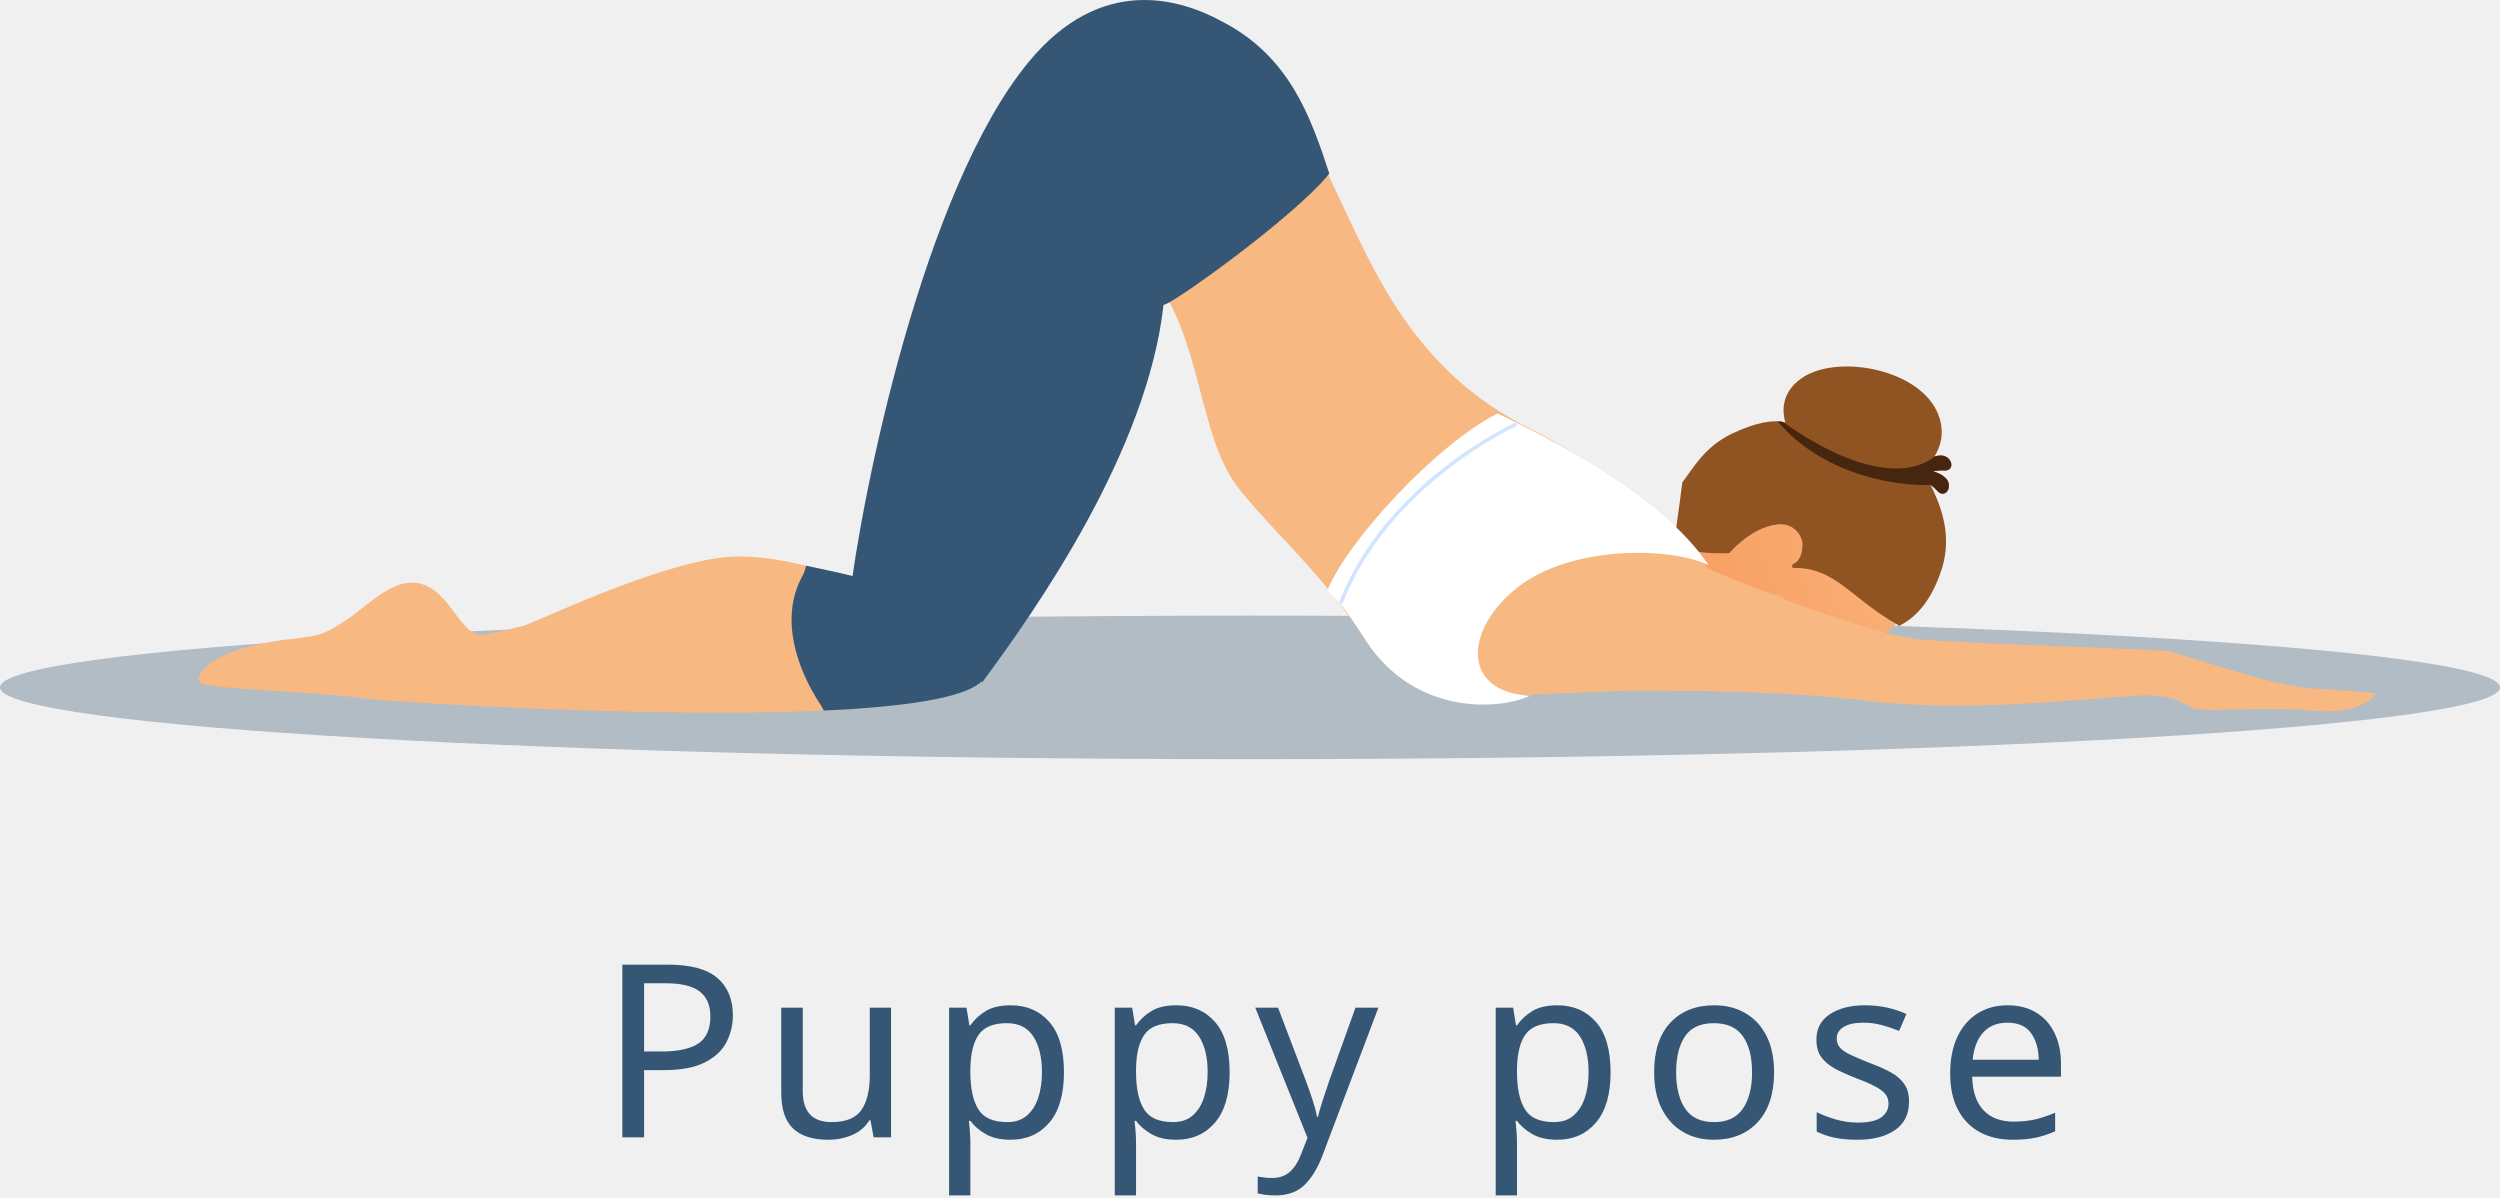
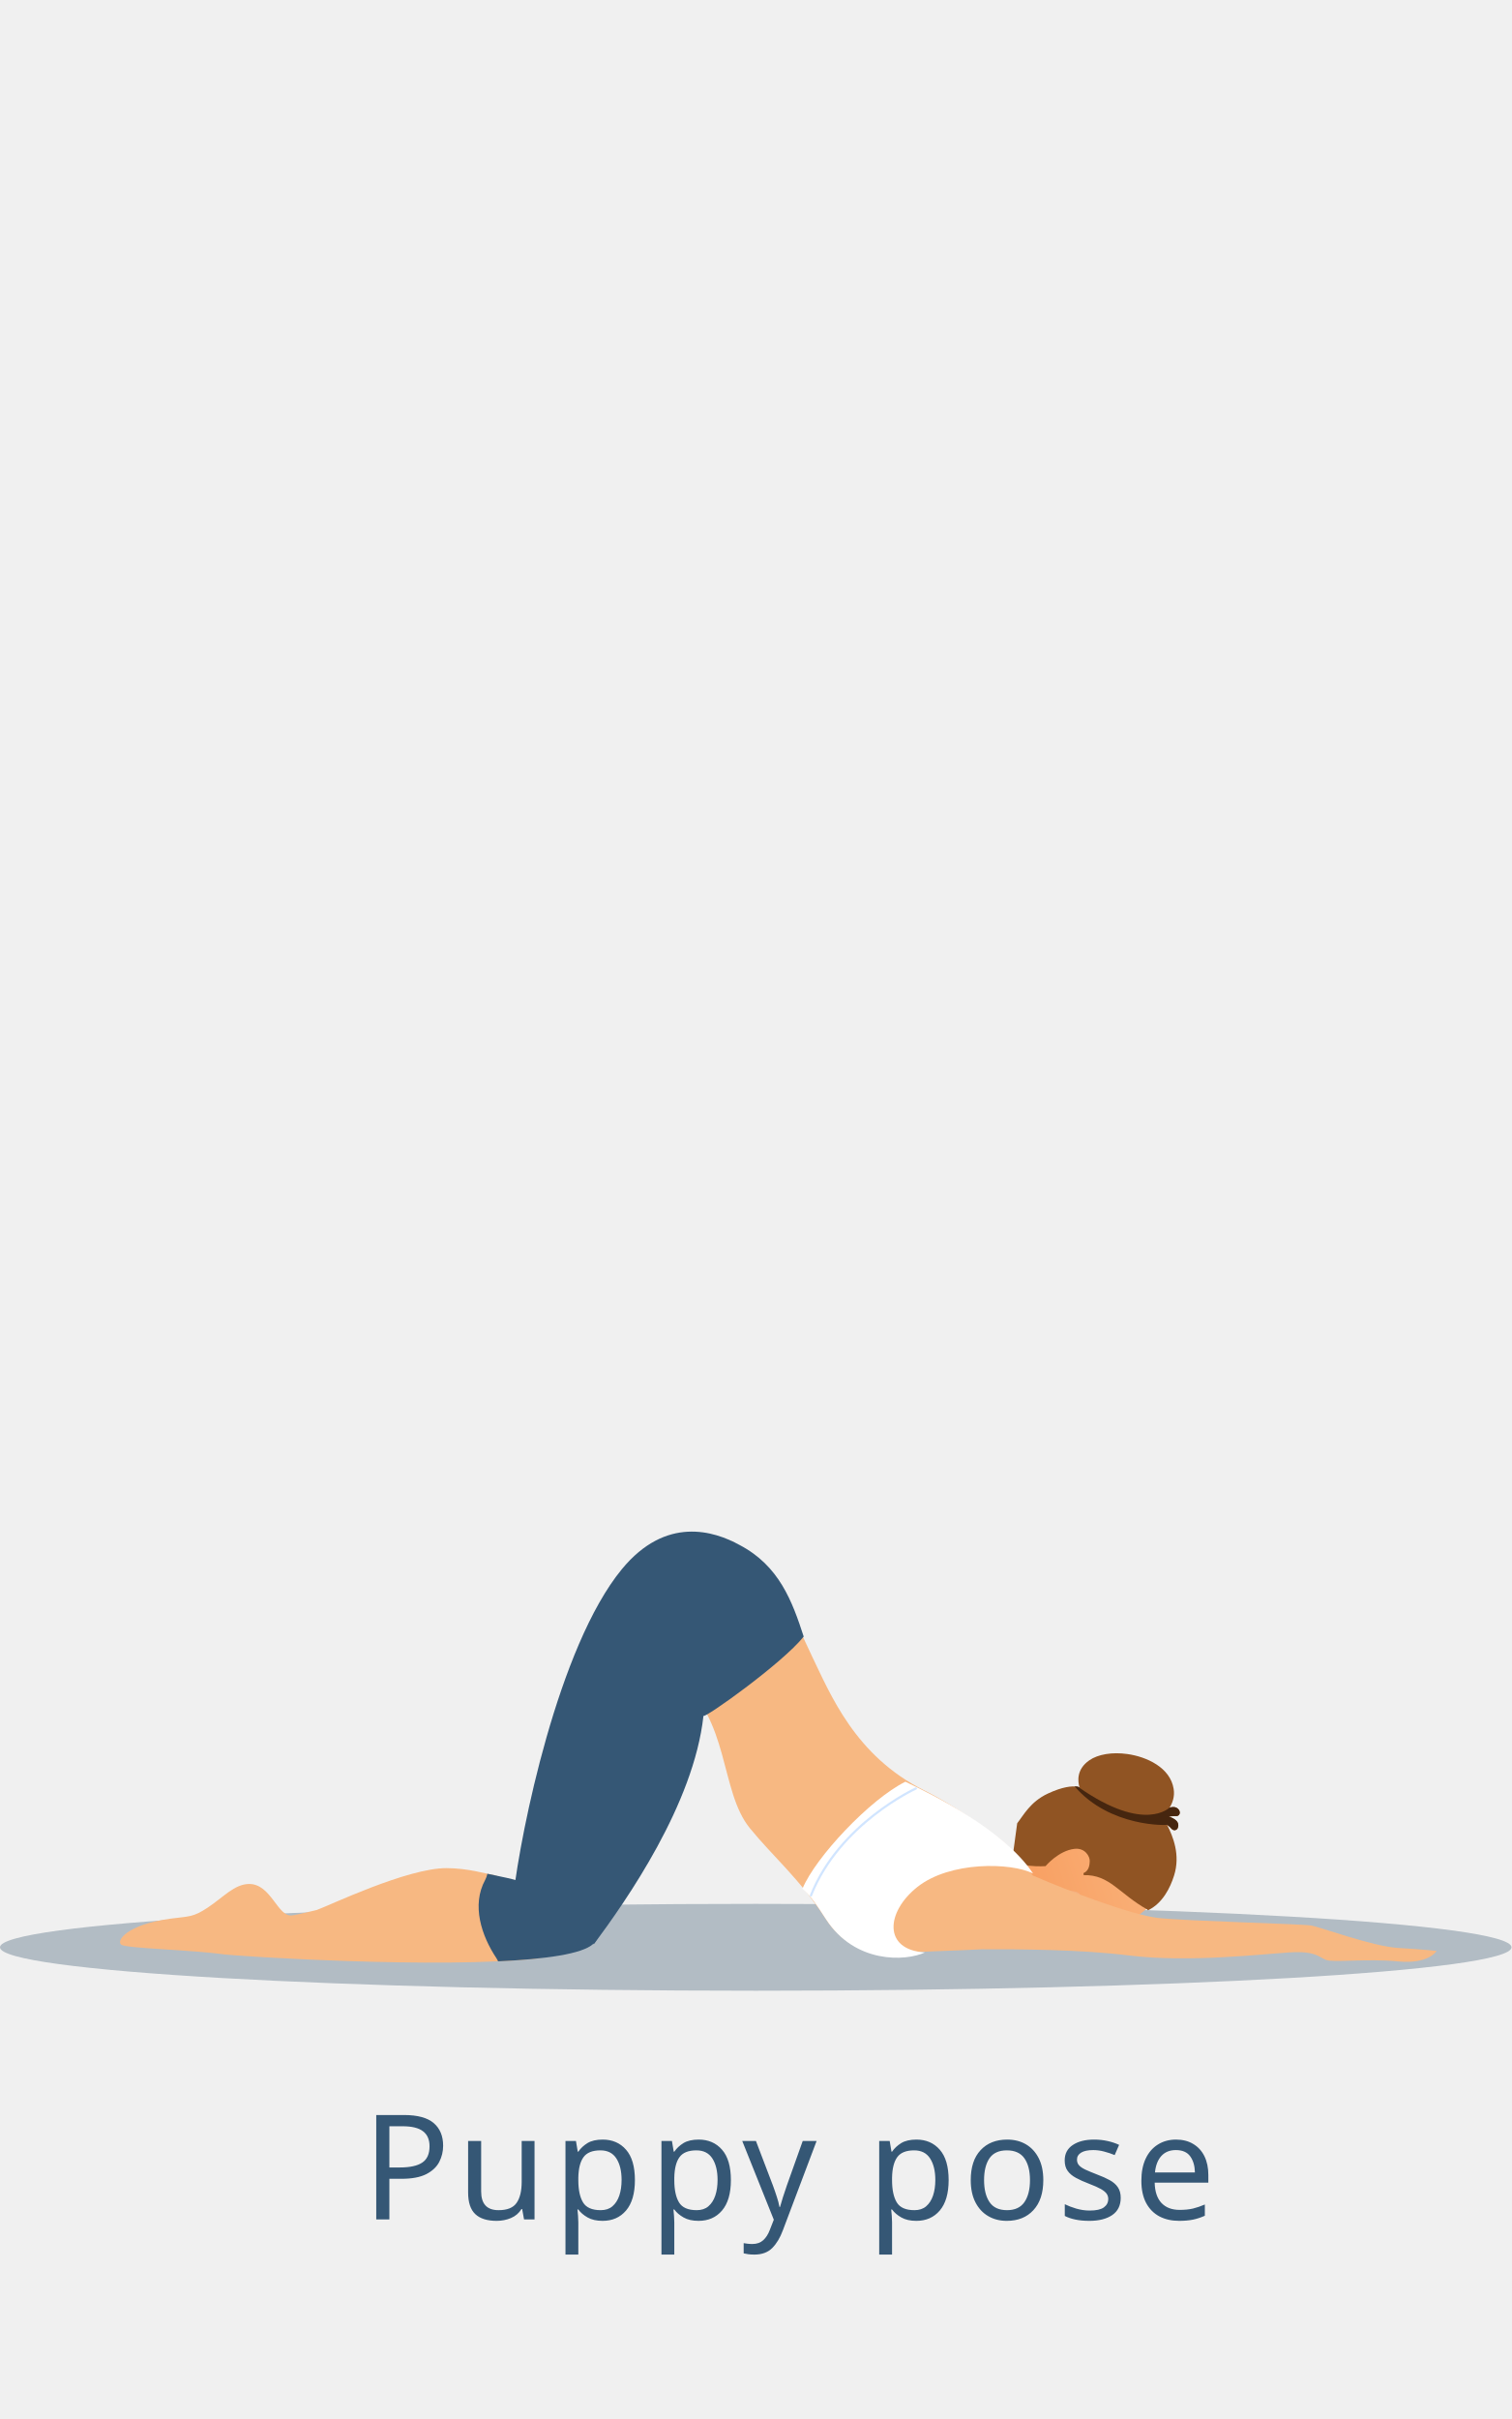
- <svg xmlns="http://www.w3.org/2000/svg" id="Layer_1" data-name="Layer 1" viewBox="0 0 878.58 420.95">
-   <defs>
-     <style>
-       .cls-1 {
-         fill: url(#linear-gradient);
-       }
- 
-       .cls-2 {
-         fill: #f7b882;
-       }
- 
-       .cls-3 {
-         fill: #f5b080;
-       }
- 
-       .cls-4 {
-         fill: #fff;
-       }
- 
-       .cls-5 {
-         fill: #905423;
-       }
- 
-       .cls-6 {
-         fill: #b2bcc4;
-       }
- 
-       .cls-7 {
-         fill: #d1e5ff;
-       }
- 
-       .cls-8 {
-         fill: #d09a6f;
-       }
- 
-       .cls-9, .cls-10 {
-         fill: #355775;
-       }
- 
-       .cls-11 {
-         fill: #46260f;
-       }
- 
-       .cls-10 {
-         font-family: FarmWaveFree-Regular, 'Farm Wave Free';
-         font-size: 85px;
-         isolation: isolate;
-         letter-spacing: .07em;
-       }
-     </style>
-     <linearGradient id="linear-gradient" x1="543.12" y1="126.53" x2="625.09" y2="126.53" gradientTransform="translate(121.54 488.03) rotate(-16.7) scale(1 -1)" gradientUnits="userSpaceOnUse">
-       <stop offset="0" stop-color="#f8a164" />
-       <stop offset="1" stop-color="#fab57e" />
-     </linearGradient>
-   </defs>
-   <text class="cls-10" transform="translate(210.46 399.7)">
-     <tspan x="0" y="0">Puppy pose</tspan>
-   </text>
+ <svg xmlns="http://www.w3.org/2000/svg" version="1.1" id="Layer_1" x="0px" y="0px" viewBox="0 0 250 400" style="enable-background:new 0 0 250 400;" xml:space="preserve">
+   <style type="text/css">
+ 	.st0{fill:#355775;}
+ 	.st1{font-family:'FarmWaveFree-Regular';}
+ 	.st2{font-size:24.187px;}
+ 	.st3{letter-spacing:1;}
+ 	.st4{fill:#B2BCC4;}
+ 	.st5{fill:url(#SVGID_1_);}
+ 	.st6{fill:#905423;}
+ 	.st7{fill:#46260F;}
+ 	.st8{fill:#D09A6F;}
+ 	.st9{fill:#F5B080;}
+ 	.st10{fill:#F7B882;}
+ 	.st11{fill:#FFFFFF;}
+ 	.st12{fill:#D1E5FF;}
+ </style>
  <g>
-     <ellipse class="cls-6" cx="439.29" cy="241.57" rx="439.29" ry="25.22" />
+     <text transform="matrix(1 0 0 1 59.8867 367)" class="st0 st1 st2 st3">Puppy pose</text>
    <g>
+       <ellipse class="st4" cx="125" cy="322" rx="125" ry="7.18" />
      <g>
-         <path class="cls-1" d="M594.72,174.84c-1.86,15.29-5.16,30.23-9.27,44.97,1.72,.91,3.34,1.8,4.71,2.58,.61,6.16,1.56,13.64,2.62,16.19,2.21,5.41,6.45,3.47,10.71,1.51,2.25-1.03,4.58-1.61,6.57,.26,1.01,.96,1.19,1.7,2.54,2.22,.87,.31,1.75-.14,2.44-.61,1.23-.85,.87-2.25,1.56-.51,.53,1.39,2.78,1.52,4.05,.91,1.88-.92,1.51-3.36,5.24-1.26,.96,.55,1.74,1.35,2.73,1.85,1.06,.54,2.13-.16,2.74-1.05,1.76-2.68,3.15-5.56,5.19-8.07,.66-.72,1.34-1.38,1.93-1.96,.31-.24,.62-.46,.94-.66,.33,1.64,2.91,3.46,4.99,3.62-1.55-1.03-2.48-2.92-2.42-4.87,1.77-.63,3.73-.96,5.79-1.34,3.8-.71,7.49-2.04,10.94-3.8,1.82-.9,6.44-4.06,11.17-8.81-29.54-55.43-70.01-38.08-74.17-41.9-.27,.32-.63,.52-1,.73Z" />
-         <path class="cls-5" d="M591.25,169.47c3.58-4.5,7.54-12.43,17.73-17.22,8.77-4.11,14.11-4.48,17.06-4.07,.5,.07,.97,.17,1.39,.29-.91-3.03-1.99-10.21,5.73-15.58,5.06-3.51,13.3-4.88,22.05-3.67,11.24,1.56,25.05,7.83,27,20.33,.69,4.44-.71,8.18-2.39,10.88,.73-.22,1.44-.34,2.1-.36,2.45-.08,4.01,1.93,3.84,3.5-.09,.89-.82,1.89-2.57,1.77-1.11-.08-2.42,.02-3.85,.3,1.73,.47,3.29,1.27,4.35,2.28,1.4,1.33,1.45,3.16,.9,4.29-.75,1.54-2.51,1.78-3.75,.32-.63-.73-1.44-1.46-2.42-2.19,3.43,6.9,7.8,17.45,4.03,29.46-2.29,7.28-6.66,15.93-14.72,19.99l-.48,.24-.3-.45c-16.49-9.19-21.94-20.41-37.01-19.98l-.13-1.17c3.42-1.43,3.54-5.13,3.65-6.86,.16-2.77-2.66-7.95-8.83-7.27-9.36,1.03-16.86,10.05-16.86,10.05,0,0-17.62,1.24-19.16-5.24l2.64-19.64Z" />
-         <path class="cls-11" d="M684.59,172.2c-.75,1.54-2.51,1.78-3.75,.32-.63-.73-1.44-1.46-2.42-2.19,.19,.39-33.35,1.59-53.76-22.27,.51,.02,.97,.06,1.38,.12,.21,.03,.38,.08,.58,.12,.08,.06,.13,.13,.21,.19,38.95,27.35,53.22,11.57,52.99,11.95,.73-.22,1.44-.34,2.1-.36,2.45-.08,4.01,1.93,3.84,3.5-.09,.89-.82,1.89-2.57,1.77-1.11-.08-2.42,.02-3.85,.3,1.73,.47,3.29,1.27,4.35,2.28,1.39,1.31,1.44,3.14,.9,4.27Z" />
-         <path class="cls-11" d="M646.23,235.32s-4.86-3.72-6.56-11.32c-1.18-5.3-5.5,10.33,6.56,11.32Z" />
-         <path class="cls-8" d="M592.57,237.56s-4.64-15.71-2.96-30.08c1.1,7.46,1.67,17.76,2.96,30.08Z" />
-         <path class="cls-3" d="M608.42,226.49c-3.47-9.24,6.68-20.28,17.1-17.19,10.41,3.08-14.87,23.15-17.1,17.19Z" />
+         <g>
+           <linearGradient id="SVGID_1_" gradientUnits="userSpaceOnUse" x1="315.475" y1="125.289" x2="338.8" y2="125.289" gradientTransform="matrix(0.9578 -0.2874 0.2874 0.9578 -165.9042 283.901)">
+             <stop offset="0" style="stop-color:#F8A164" />
+             <stop offset="1" style="stop-color:#FAB57E" />
+           </linearGradient>
+           <path class="st5" d="M169.23,303.02c-0.53,4.35-1.47,8.6-2.64,12.8c0.49,0.26,0.95,0.51,1.34,0.73      c0.17,1.75,0.44,3.88,0.75,4.61c0.63,1.54,1.84,0.99,3.05,0.43c0.64-0.29,1.3-0.46,1.87,0.07c0.29,0.27,0.34,0.48,0.72,0.63      c0.25,0.09,0.5-0.04,0.69-0.17c0.35-0.24,0.25-0.64,0.44-0.15c0.15,0.4,0.79,0.43,1.15,0.26c0.53-0.26,0.43-0.96,1.49-0.36      c0.27,0.16,0.5,0.38,0.78,0.53c0.3,0.15,0.61-0.05,0.78-0.3c0.5-0.76,0.9-1.58,1.48-2.3c0.19-0.2,0.38-0.39,0.55-0.56      c0.09-0.07,0.18-0.13,0.27-0.19c0.09,0.47,0.83,0.98,1.42,1.03c-0.44-0.29-0.71-0.83-0.69-1.39c0.5-0.18,1.06-0.27,1.65-0.38      c1.08-0.2,2.13-0.58,3.11-1.08c0.52-0.26,1.83-1.16,3.18-2.51c-8.41-15.77-19.92-10.84-21.11-11.92      C169.44,302.9,169.33,302.96,169.23,303.02L169.23,303.02z" />
+           <path class="st6" d="M168.24,301.49c1.02-1.28,2.15-3.54,5.05-4.9c2.5-1.17,4.01-1.27,4.85-1.16c0.14,0.02,0.28,0.05,0.4,0.08      c-0.26-0.86-0.57-2.91,1.63-4.43c1.44-1,3.78-1.39,6.27-1.04c3.2,0.44,7.13,2.23,7.68,5.78c0.2,1.26-0.2,2.33-0.68,3.1      c0.21-0.06,0.41-0.1,0.6-0.1c0.7-0.02,1.14,0.55,1.09,1c-0.03,0.25-0.23,0.54-0.73,0.5c-0.32-0.02-0.69,0.01-1.1,0.09      c0.49,0.13,0.94,0.36,1.24,0.65c0.4,0.38,0.41,0.9,0.26,1.22c-0.21,0.44-0.71,0.51-1.07,0.09c-0.18-0.21-0.41-0.42-0.69-0.62      c0.98,1.96,2.22,4.97,1.15,8.38c-0.65,2.07-1.9,4.53-4.19,5.69l-0.14,0.07l-0.09-0.13c-4.69-2.62-6.24-5.81-10.53-5.69      l-0.04-0.33c0.97-0.41,1.01-1.46,1.04-1.95c0.05-0.79-0.76-2.26-2.51-2.07c-2.66,0.29-4.8,2.86-4.8,2.86s-5.01,0.35-5.45-1.49      L168.24,301.49L168.24,301.49z" />
+           <path class="st7" d="M194.8,302.26c-0.21,0.44-0.71,0.51-1.07,0.09c-0.18-0.21-0.41-0.42-0.69-0.62      c0.05,0.11-9.49,0.45-15.3-6.34c0.15,0.01,0.28,0.02,0.39,0.03c0.06,0.01,0.11,0.02,0.17,0.03c0.02,0.02,0.04,0.04,0.06,0.05      c11.08,7.78,15.14,3.29,15.08,3.4c0.21-0.06,0.41-0.1,0.6-0.1c0.7-0.02,1.14,0.55,1.09,1c-0.03,0.25-0.23,0.54-0.73,0.5      c-0.32-0.02-0.69,0.01-1.1,0.09c0.49,0.13,0.94,0.36,1.24,0.65C194.94,301.42,194.95,301.94,194.8,302.26L194.8,302.26z" />
+           <path class="st7" d="M183.88,320.23c0,0-1.38-1.06-1.87-3.22C181.68,315.5,180.45,319.94,183.88,320.23z" />
+           <path class="st8" d="M168.62,320.86c0,0-1.32-4.47-0.84-8.56C168.09,314.43,168.25,317.36,168.62,320.86z" />
+           <path class="st9" d="M173.13,317.71c-0.99-2.63,1.9-5.77,4.87-4.89C180.95,313.7,173.76,319.41,173.13,317.71z" />
+         </g>
+         <path class="st10" d="M231.19,322.1c-4.21-0.25-12.87-3.47-14.36-3.71c-1.49-0.25-20.79-0.74-25.25-1.24     c-4.46-0.5-14.85-4.46-20.54-6.93c-0.07-0.03-0.14-0.05-0.2-0.08c-1.84-2.08-2.74-4.01-6.23-6.6c-4.94-3.68-8.67-5.94-11.72-7.47     c-11.46-5.72-15.5-15.8-18.72-22.48c-4.13-8.58-4.63-12.04-13.12-18.81c-3.87,8.81-9.2,22.68-9.16,22.52     c8.91,6.93,7.1,18.81,12.13,25c3.85,4.73,8.14,8.23,12.62,15.1c3.59,5.49,9.08,6.06,12.63,5.52c0.9-0.14,8.88-0.36,13.15-0.59     c6.18-0.02,16.41,0.03,24.21,1.01c9.9,1.24,22.52-0.25,26.73-0.5c4.21-0.25,4.7,0.74,5.94,1.24c1.24,0.5,6.68-0.25,11.88,0.25     c5.2,0.5,6.43-1.73,6.43-1.73S235.4,322.35,231.19,322.1L231.19,322.1z" />
+         <path class="st10" d="M82.22,310.69c-0.03-0.18-0.03-0.34-0.01-0.5c-2-0.4-4.81-1.26-8.33-1.28c-6.54-0.03-19.51,6.23-21.49,6.92     c-1.99,0.49-3.54,0.84-4.12,0.9c-2.38,0.26-3.43-5.28-7.13-5.2c-2.38,0.05-4.22,2.2-6.76,3.89c-2.46,1.64-3.07,1.43-6.14,1.84     c-7.26,0.97-9.05,3.65-8.19,4.3c0.87,0.65,11.46,0.82,17.19,1.64c1.42,0.2,35.35,2.47,52.15,0.6     C86.26,319.82,83.03,315.87,82.22,310.69z" />
+         <path class="st11" d="M170.86,309.79c-4.83-7.24-16.66-13.06-21.11-15.17c-5.85,2.89-14.88,12.5-17.02,17.68     c1.71,1.67,2.14,2.39,3.91,5.1c4.78,7.32,13.13,6.94,16.34,5.45c-6.99-0.43-6.43-6.74-1.24-10.83     C157.12,307.75,167.2,307.96,170.86,309.79L170.86,309.79z" />
+         <path class="st0" d="M86.89,311.46c-0.94-0.6-5.08-1.35-6.28-1.62c-0.07,0.34-0.18,0.68-0.37,1.03     c-2.28,4.17-0.6,9.23,1.86,12.92c0.12,0.18,0.2,0.36,0.28,0.53c7.76-0.36,13.95-1.2,15.75-2.89c0.31-0.32,0.54-0.65,0.67-0.98     c-3.87-2.71-4.27-4.5-8.44-6.77C90.15,313.58,87.02,311.61,86.89,311.46L86.89,311.46z" />
+         <path class="st0" d="M132.93,270.62c-1.9-5.83-4.04-11.69-10.58-15.13c-4.25-2.35-12.21-4.87-19.5,3.99     c-10.55,12.83-16.72,43.4-17.94,53.96c0.53,0.14,12.26,5.71,13.3,8.07c5.42-7.29,16.54-23.18,18.14-37.79     C116.43,284.27,129.39,275.06,132.93,270.62z" />
+         <path class="st12" d="M134.01,313.56c-0.06-0.05-0.08-0.13-0.05-0.21c4.71-11.94,17.34-17.72,17.43-17.77     c0.09-0.05,0.2-0.02,0.25,0.07c0.05,0.09,0.02,0.2-0.07,0.25c-0.09,0.05-12.6,5.77-17.27,17.59c-0.04,0.09-0.15,0.14-0.24,0.11     C134.05,313.59,134.03,313.58,134.01,313.56z" />
      </g>
-       <path class="cls-2" d="M812.47,241.92c-14.79-.87-45.23-12.18-50.45-13.05-5.22-.87-73.06-2.61-88.72-4.35s-52.19-15.66-72.19-24.35c-.25-.11-.48-.18-.72-.28-6.45-7.31-9.64-14.09-21.89-23.2-17.36-12.92-30.46-20.88-41.2-26.24-40.28-20.11-54.48-55.52-65.79-79.01-14.53-30.17-16.28-42.31-46.1-66.11-13.6,30.97-32.34,79.71-32.18,79.15,31.31,24.35,24.95,66.11,42.62,87.85,13.52,16.62,28.59,28.93,44.36,53.06,12.62,19.31,31.9,21.31,44.4,19.4,3.17-.49,31.19-1.27,46.23-2.06,21.72-.07,57.68,.11,85.07,3.54,34.79,4.35,79.15-.87,93.94-1.74s16.53,2.61,20.88,4.35,23.48-.87,41.75,.87,22.61-6.09,22.61-6.09c0,0-7.83-.87-22.62-1.74Z" />
-       <path class="cls-2" d="M288.96,201.82c-.1-.62-.09-1.2-.03-1.77-7.04-1.41-16.91-4.43-29.27-4.49-23-.12-68.57,21.89-75.51,24.33-7.01,1.73-12.44,2.96-14.49,3.18-8.36,.91-12.06-18.56-25.07-18.29-8.35,.17-14.83,7.73-23.74,13.67-8.63,5.75-10.79,5.03-21.58,6.47-25.5,3.4-31.81,12.81-28.77,15.1,3.04,2.29,40.28,2.88,60.42,5.75,4.98,.71,124.22,8.69,183.26,2.11-11.04-13.98-22.37-27.88-25.22-46.06Z" />
-       <path class="cls-4" d="M600.46,198.64c-16.96-25.44-58.56-45.9-74.17-53.32-20.56,10.16-52.31,43.92-59.82,62.14,6.01,5.88,7.51,8.41,13.73,17.93,16.8,25.71,46.16,24.4,57.41,19.14-24.57-1.52-22.61-23.7-4.35-38.05,18.92-15.01,54.35-14.28,67.2-7.84Z" />
-       <path class="cls-9" d="M305.37,204.52c-3.31-2.1-17.87-4.73-22.08-5.7-.26,1.19-.64,2.4-1.31,3.62-8.02,14.64-2.12,32.45,6.52,45.42,.42,.63,.71,1.25,.99,1.87,27.28-1.25,49.01-4.22,55.35-10.14,1.09-1.13,1.9-2.29,2.36-3.46-13.61-9.51-15.01-15.83-29.66-23.78-.71-.4-11.71-7.32-12.17-7.83Z" />
-       <path class="cls-9" d="M467.16,61c-6.67-20.49-14.2-41.08-37.18-53.17-14.93-8.27-42.92-17.1-68.54,14.02-37.09,45.08-58.75,152.52-63.03,189.62,1.86,.5,43.08,20.06,46.74,28.35,19.05-25.62,58.14-81.45,63.76-132.8,.25,1.94,45.81-30.44,58.25-46.02Z" />
-       <path class="cls-7" d="M470.96,211.91c-.2-.18-.28-.46-.17-.73,16.57-41.95,60.93-62.26,61.25-62.45,.31-.18,.7-.07,.89,.23,.18,.31,.08,.71-.24,.89-.31,.18-44.29,20.28-60.69,61.8-.13,.33-.51,.5-.85,.37-.06-.03-.13-.07-.19-.11Z" />
    </g>
  </g>
</svg>
